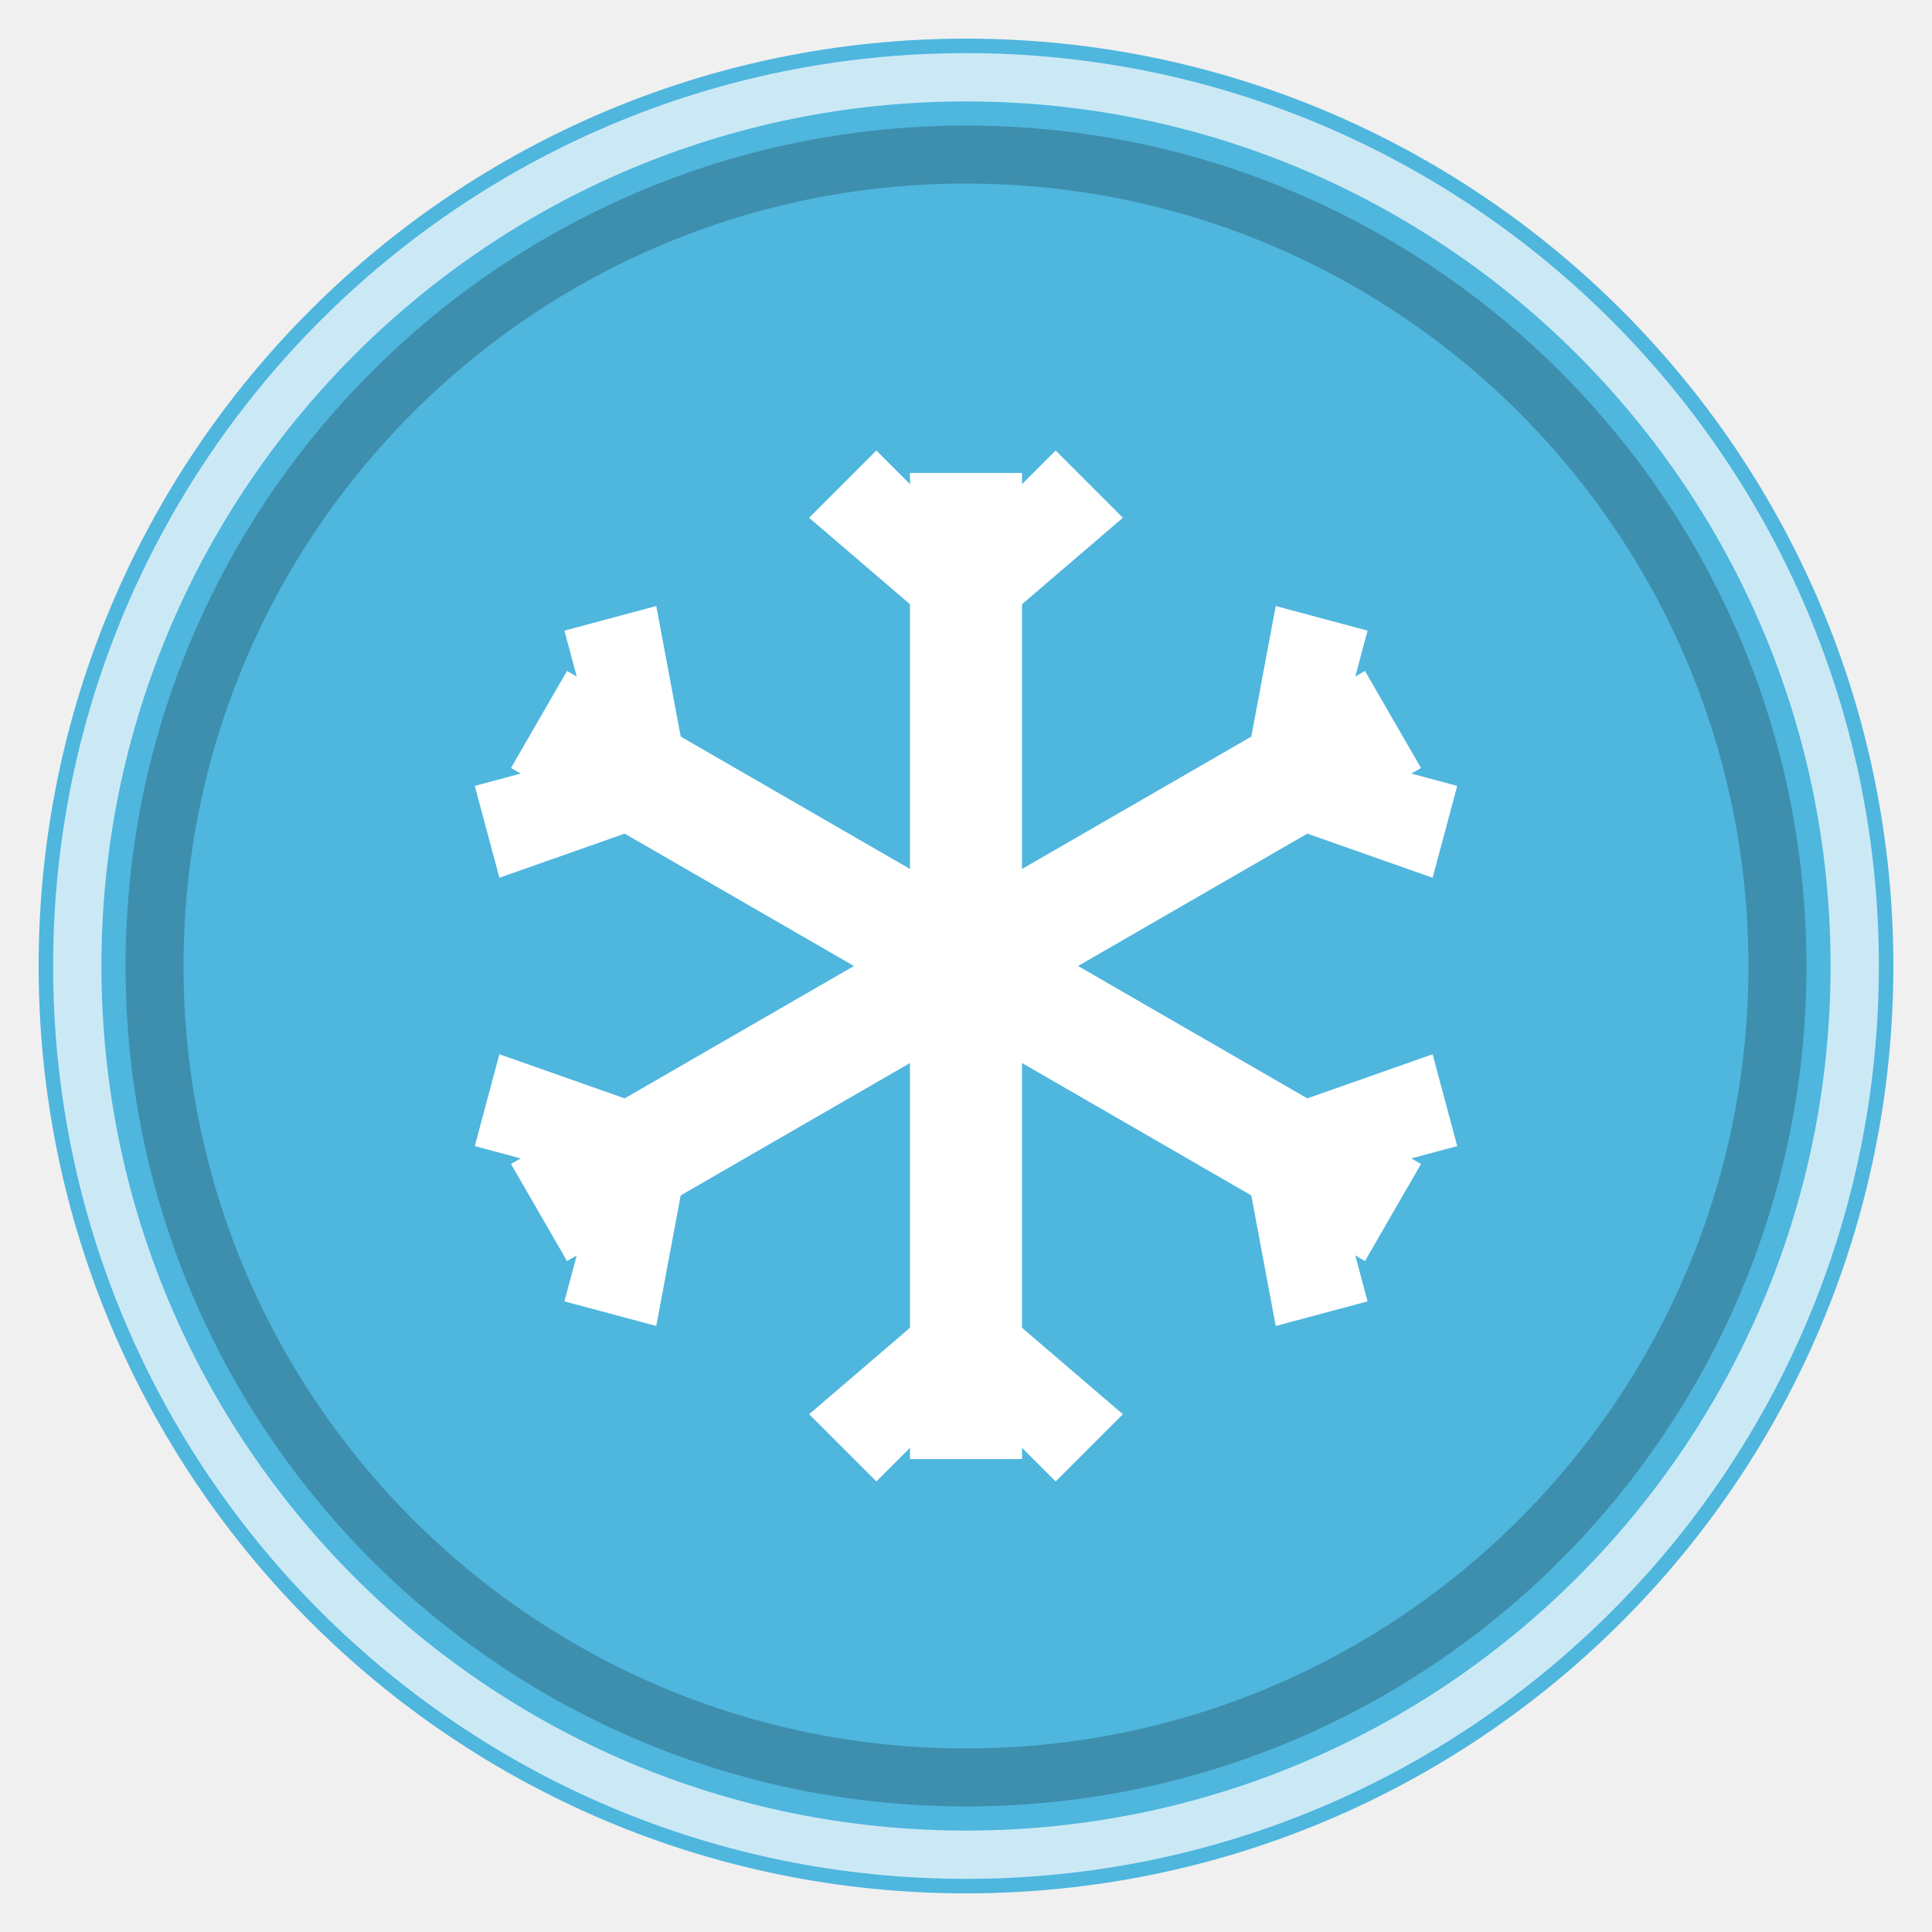
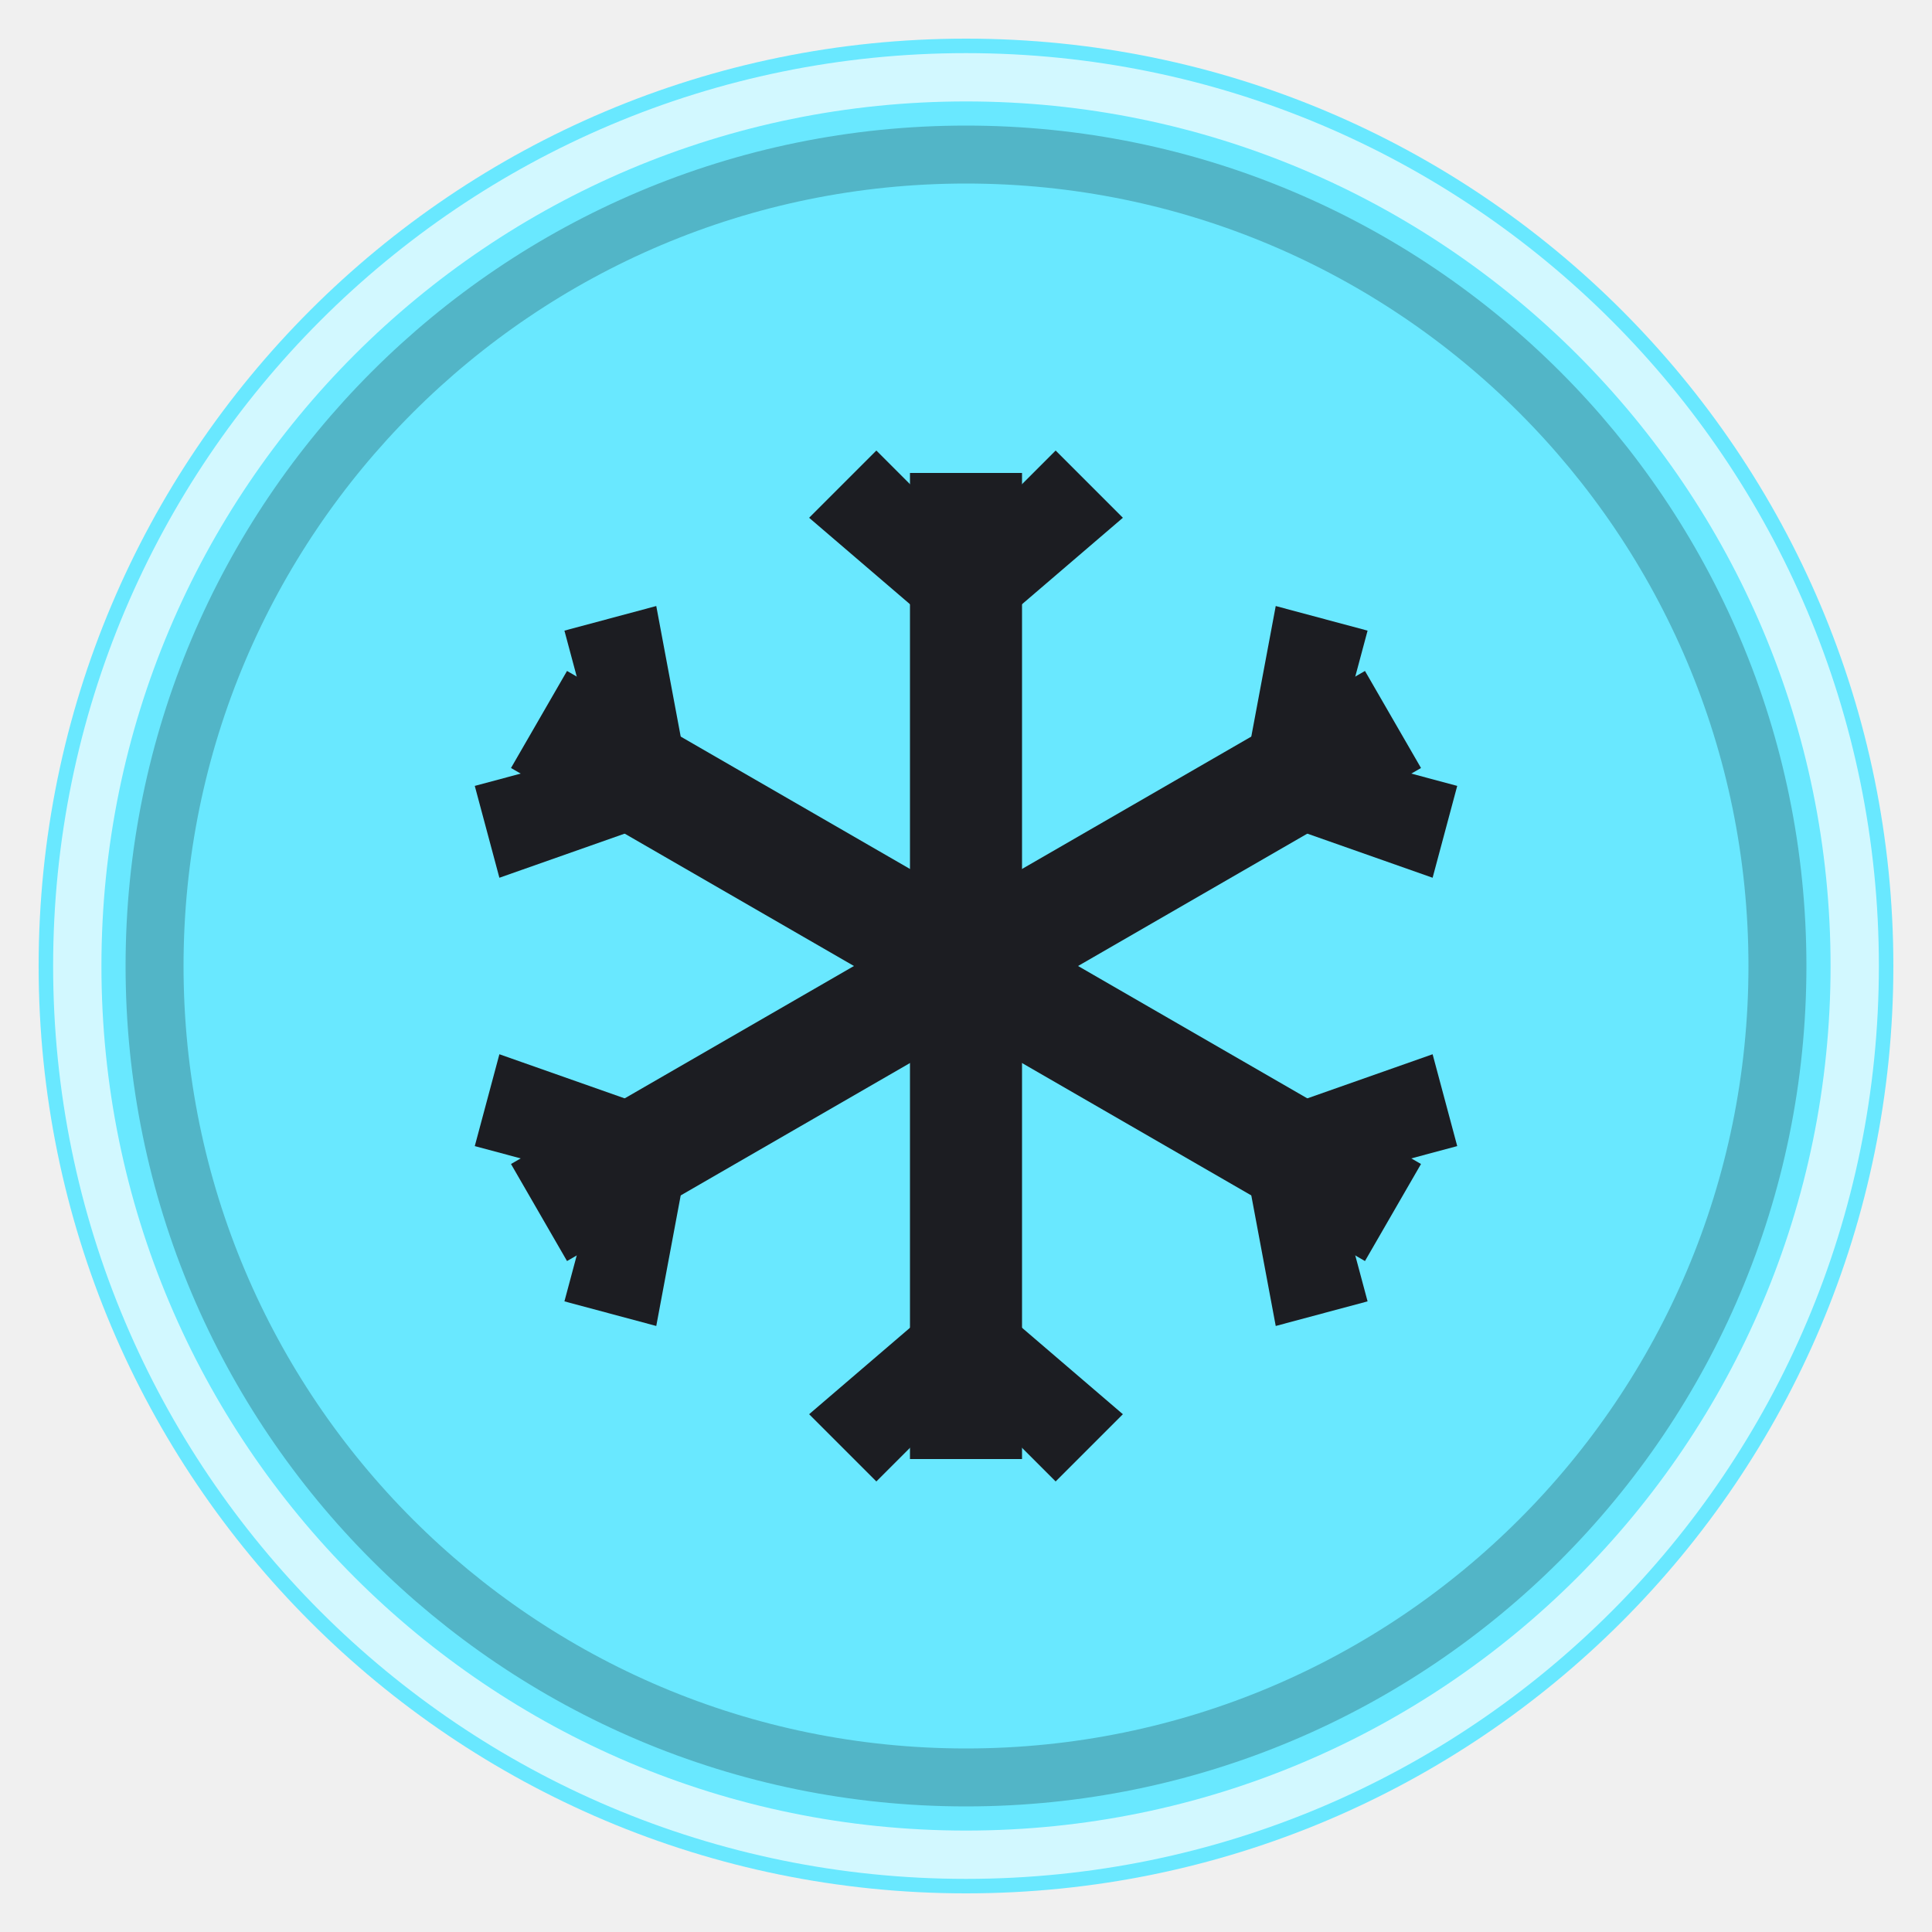
<svg xmlns="http://www.w3.org/2000/svg" viewBox="0 0 100 100">
-   <circle cx="50" cy="50" r="48" fill="#4fb6de" />
+   <circle cx="50" cy="50" r="48" fill="#69e8ff" />
  <circle cx="50" cy="50" r="42" fill="none" stroke="#000" stroke-opacity=".22" stroke-width="3" />
  <circle cx="50" cy="50" r="46" fill="none" stroke="#fff" stroke-opacity=".7" stroke-width="2.5" />
  <g transform="translate(21 21) scale(.58)">
-     <g fill="#fff" color="#fff">
+     <g fill="#1c1d22" color="#1c1d22">
      <g transform="rotate(0 50 50)">
        <path d="M45 6h10v88H45z" fill-rule="nonzero" />
        <path d="M50 22 36 10l6-6 8 8 8-8 6 6zM50 78 36 90l6 6 8-8 8 8 6-6z" fill-rule="nonzero" />
      </g>
      <g transform="rotate(60 50 50)">
        <path d="M45 6h10v88H45z" fill-rule="nonzero" />
        <path d="M50 22 36 10l6-6 8 8 8-8 6 6zM50 78 36 90l6 6 8-8 8 8 6-6z" fill-rule="nonzero" />
      </g>
      <g transform="rotate(120 50 50)">
        <path d="M45 6h10v88H45z" fill-rule="nonzero" />
        <path d="M50 22 36 10l6-6 8 8 8-8 6 6zM50 78 36 90l6 6 8-8 8 8 6-6z" fill-rule="nonzero" />
      </g>
    </g>
  </g>
</svg>
